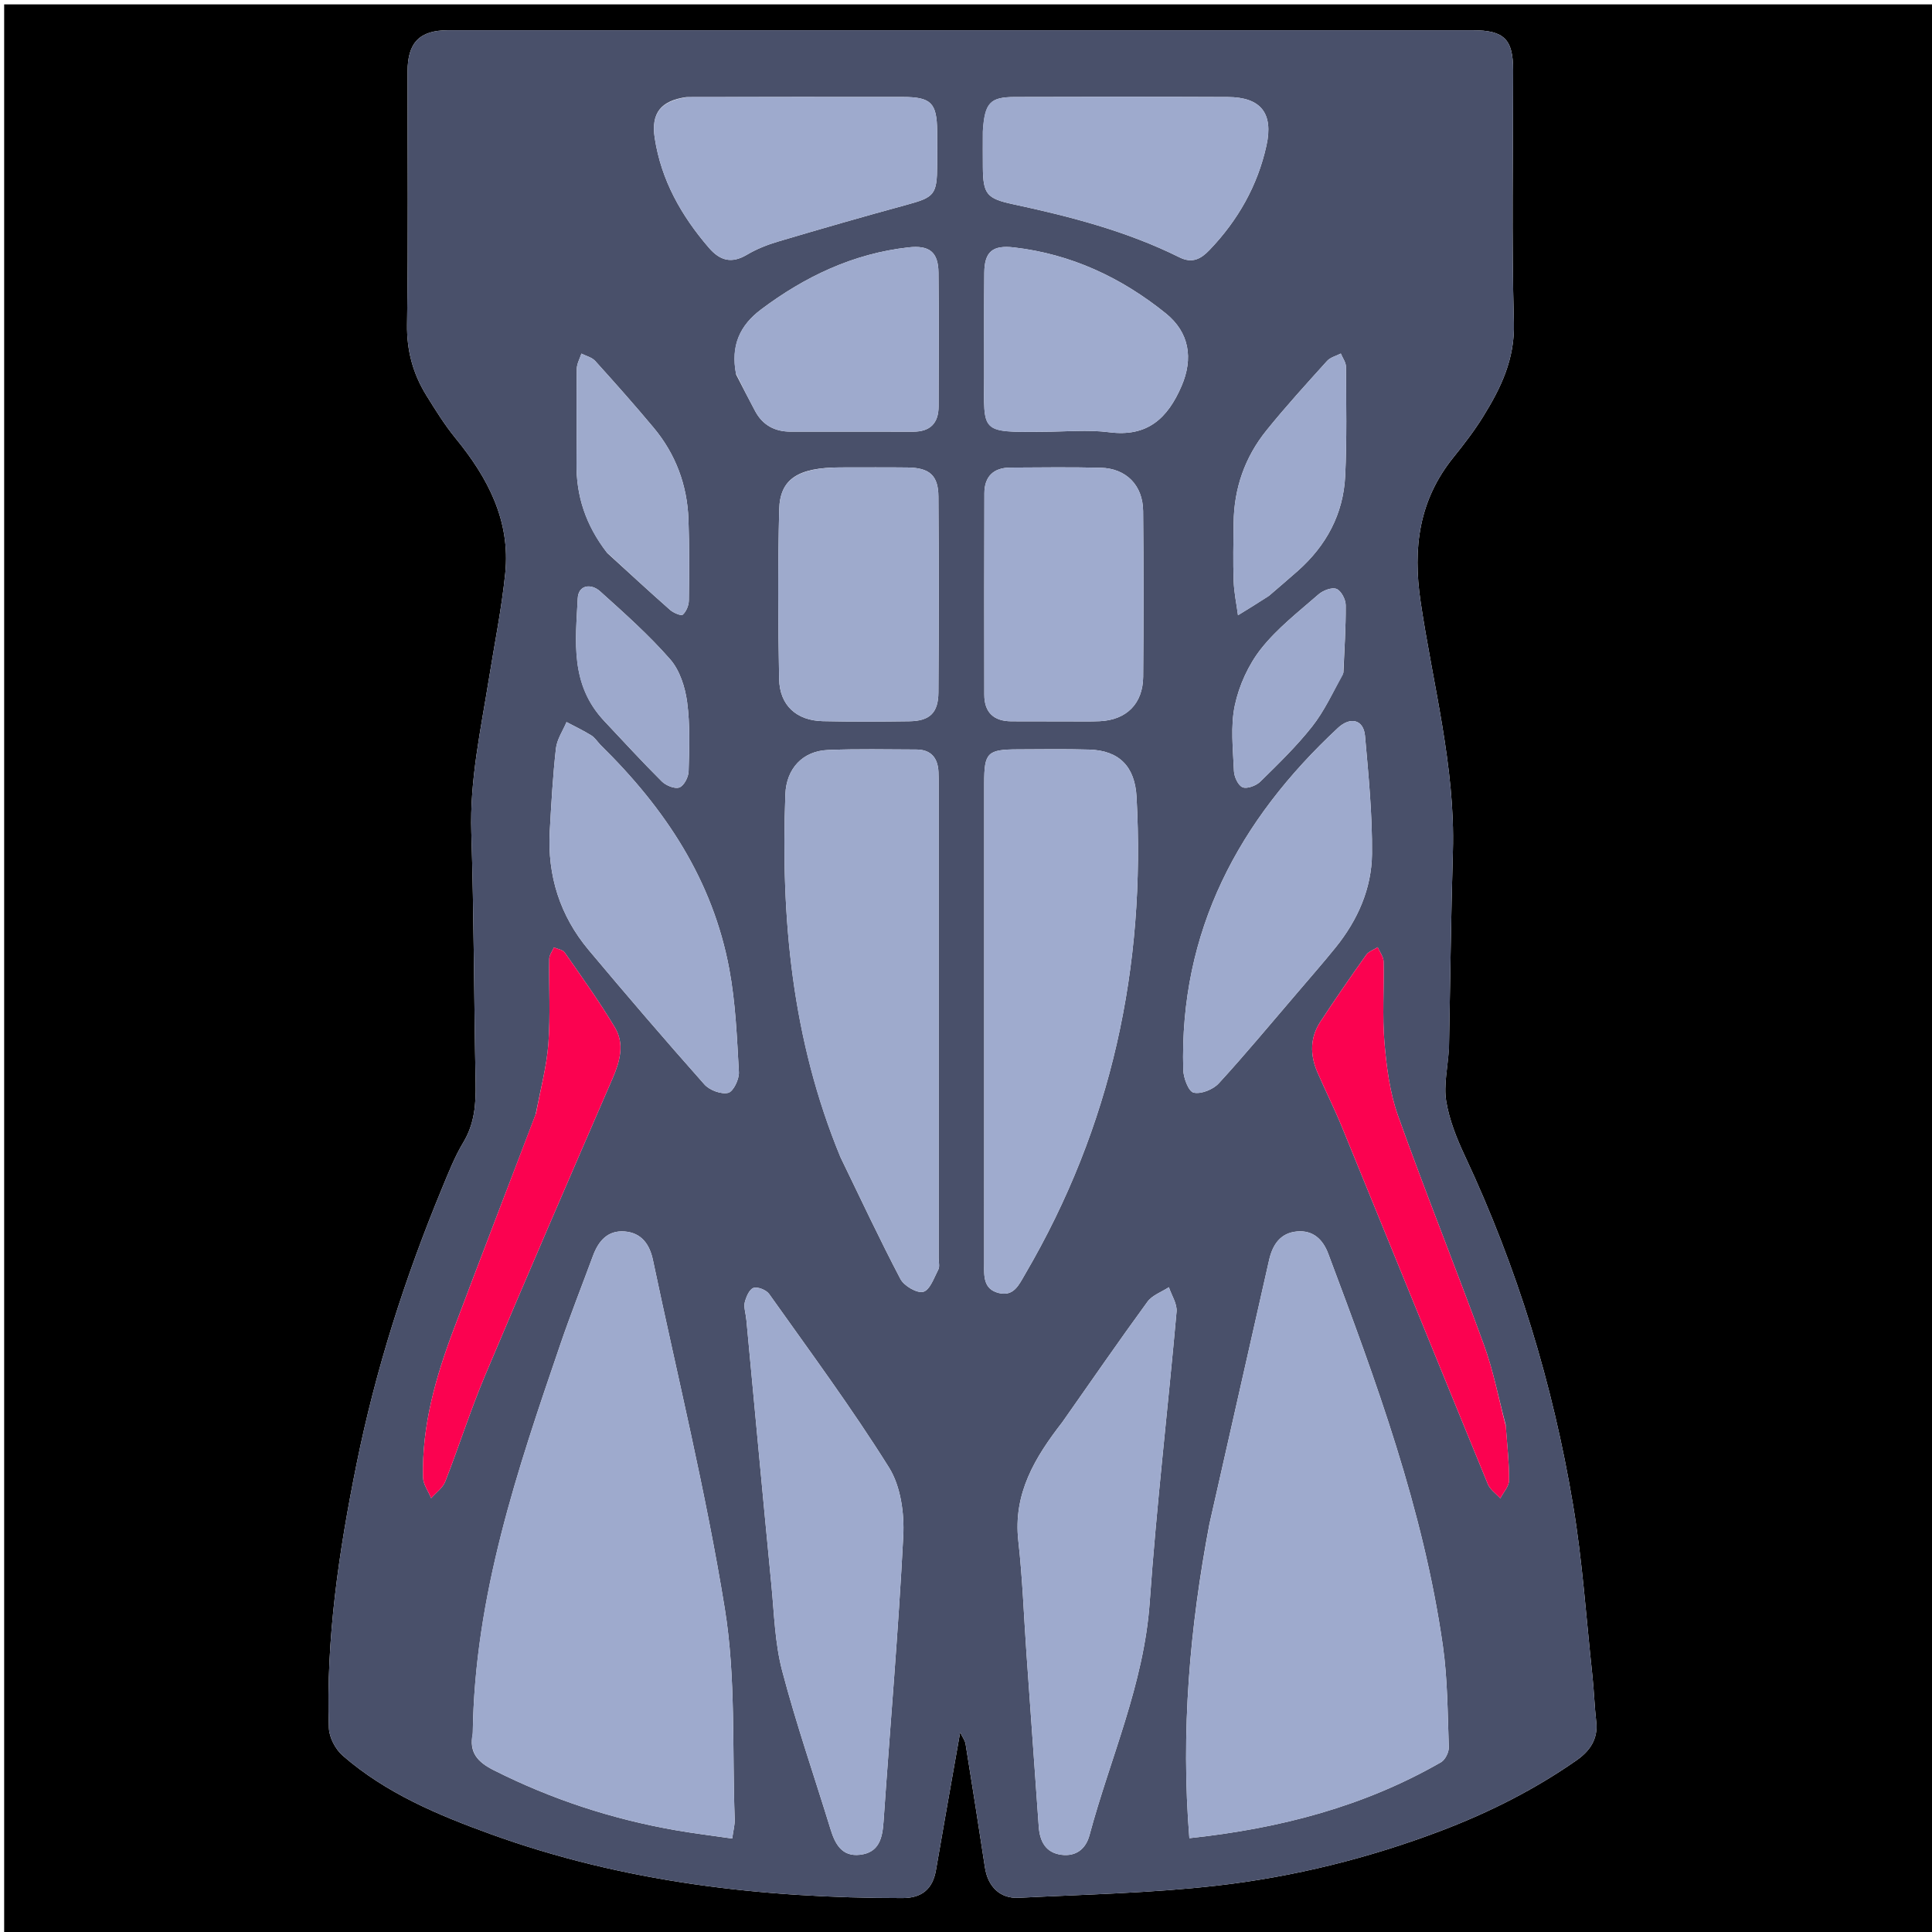
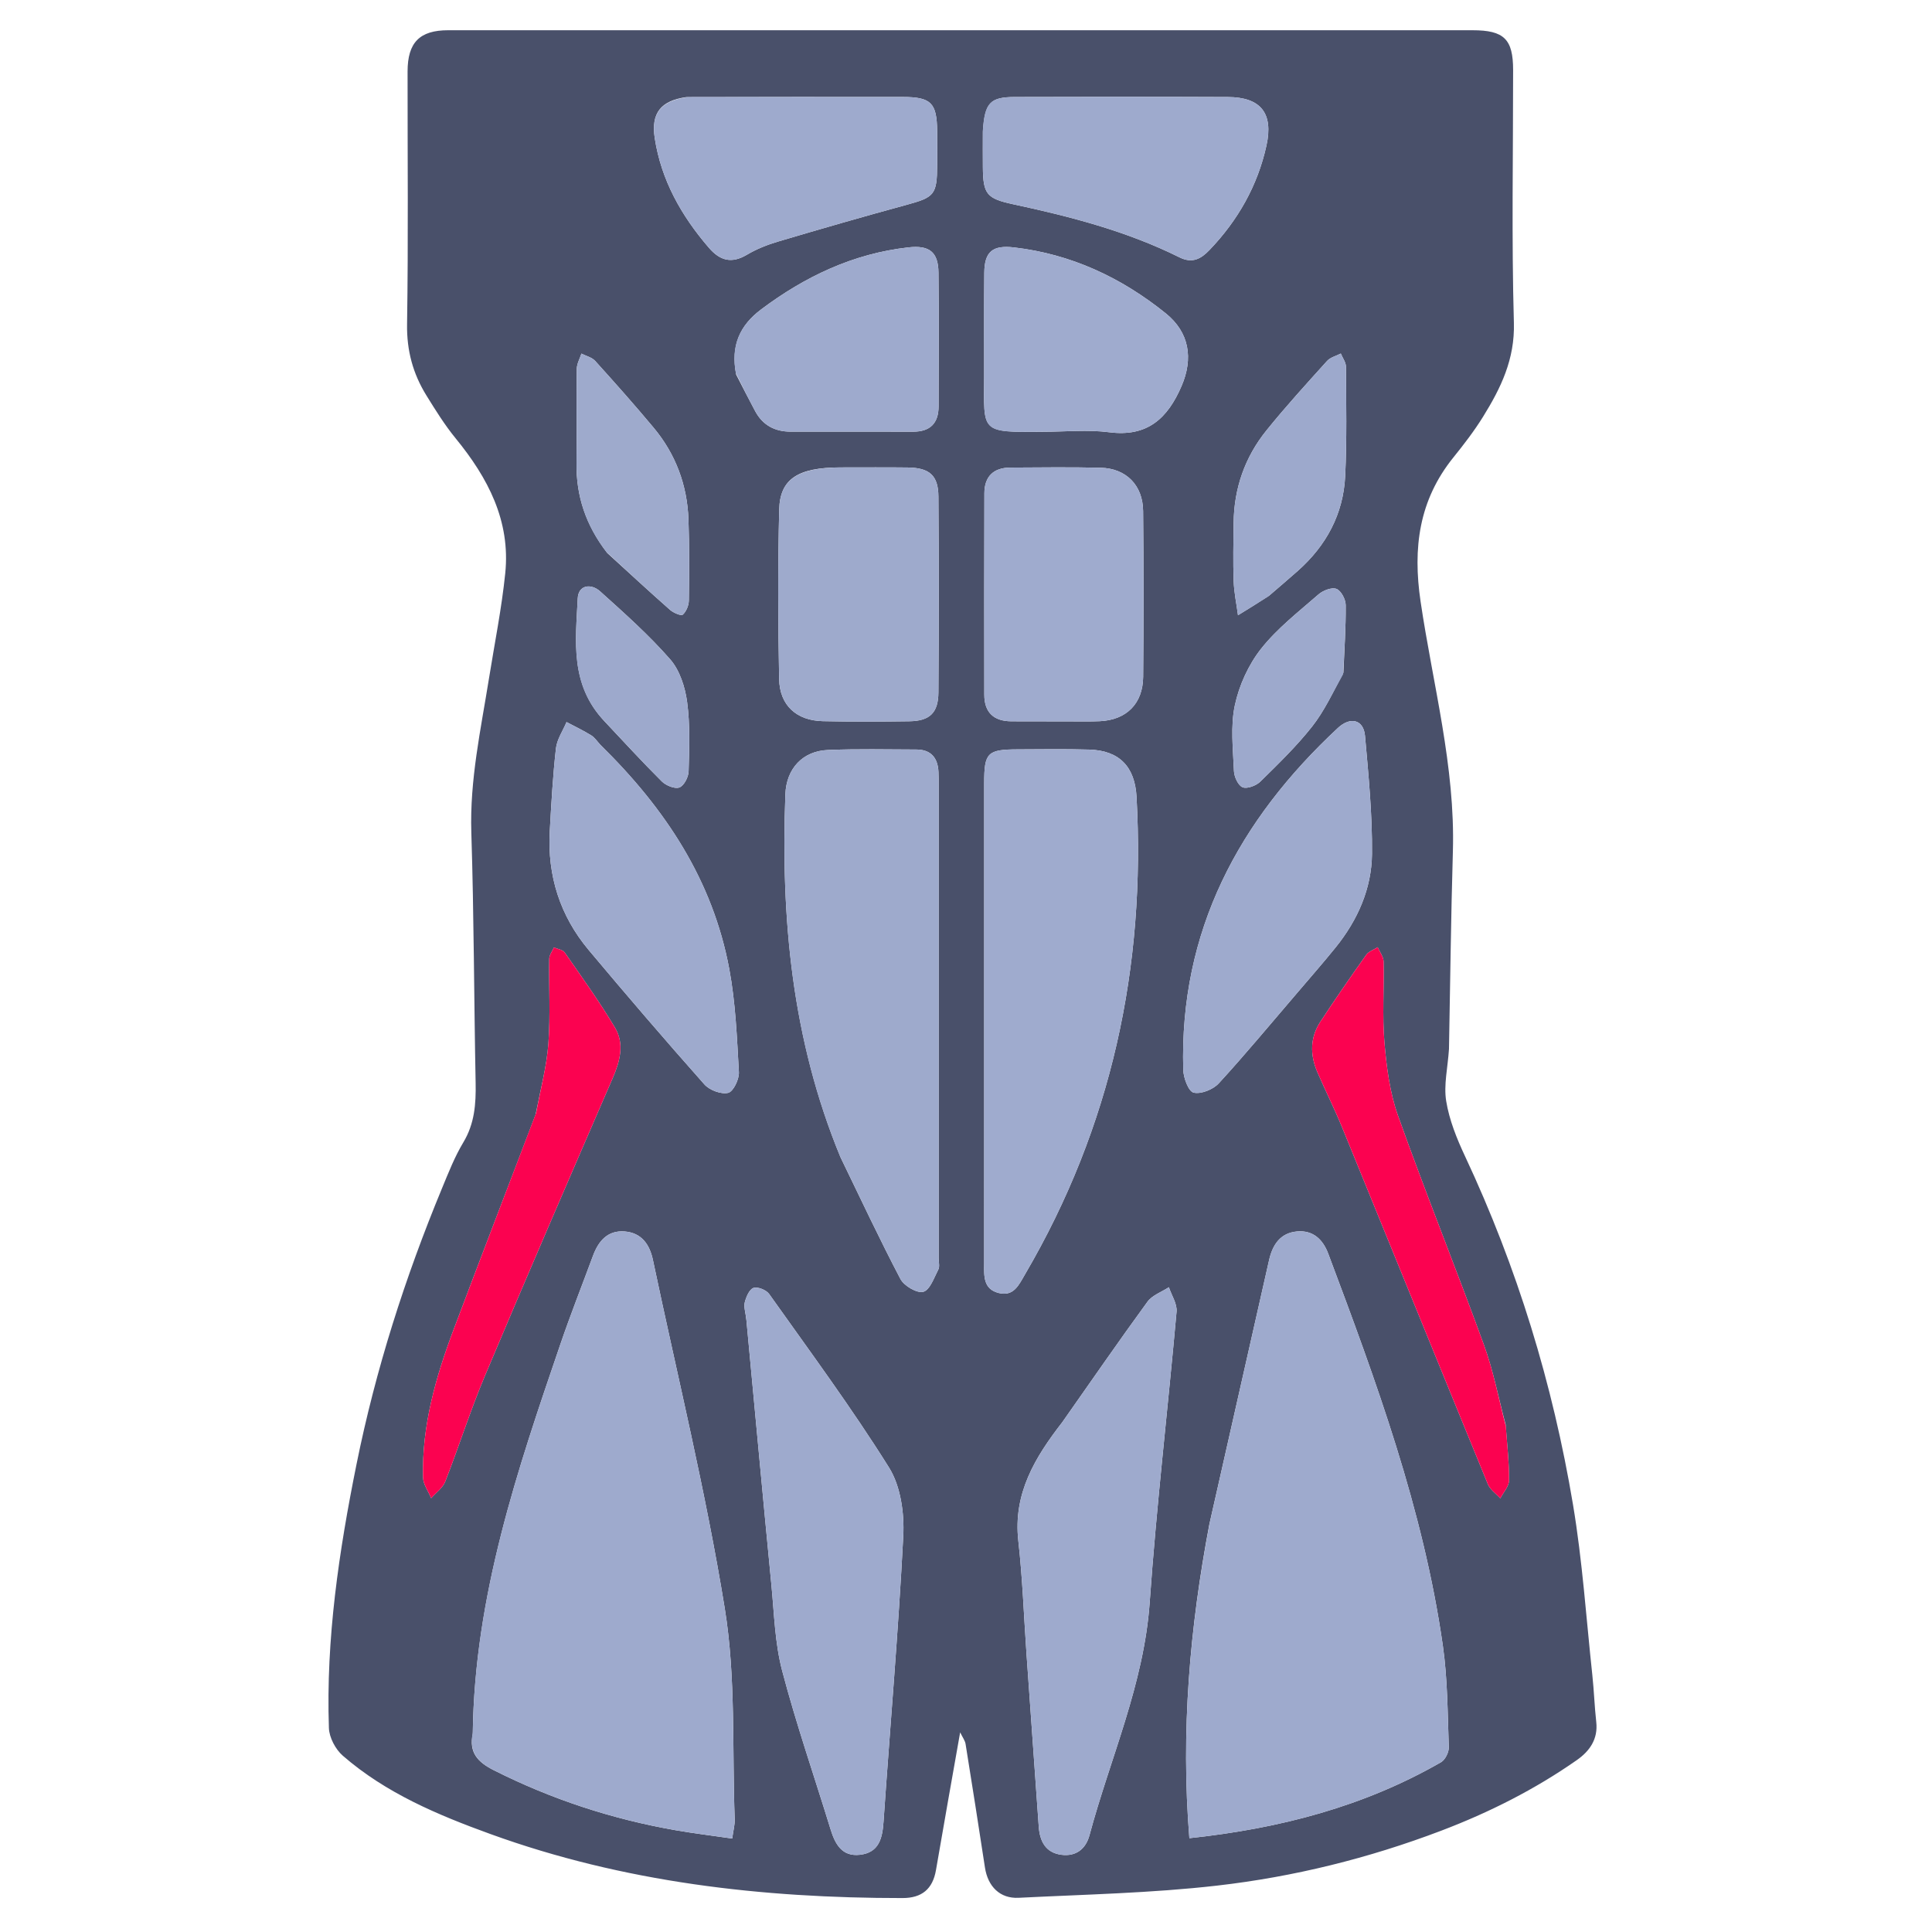
<svg xmlns="http://www.w3.org/2000/svg" version="1.1" id="Layer_1" x="0px" y="0px" width="100%" viewBox="0 0 512 512" enable-background="new 0 0 512 512" xml:space="preserve">
-   <path fill="#000000" opacity="1" stroke="none" d=" M513,190   C513,297.974 513,405.448 513,512.961   C342.401,512.961 171.802,512.961 1.102,512.961   C1.102,342.443 1.102,171.886 1.102,1.164   C171.667,1.164 342.333,1.164 513,1.164   C513,63.864 513,126.682 513,190  M383.996,277.482   C384.329,260.199 384.524,242.913 385.029,225.635   C385.687,203.093 379.716,181.414 376.468,159.401   C374.377,145.236 376.013,132.575 385.15,121.239   C387.944,117.772 390.684,114.217 393.026,110.44   C397.734,102.846 401.468,95.199 401.196,85.557   C400.566,63.244 401.002,40.901 400.992,18.571   C400.988,10.386 398.618,8.015 390.24,8.014   C299.751,7.999 209.263,8 118.774,8.013   C111.199,8.014 108.019,11.263 108.012,18.946   C107.993,41.277 108.221,63.611 107.877,85.936   C107.77,92.913 109.439,99.036 112.991,104.78   C115.405,108.686 117.854,112.624 120.753,116.167   C129.3,126.615 135.32,138.03 133.894,151.944   C132.937,161.279 131.069,170.522 129.583,179.802   C127.416,193.334 124.465,206.715 124.906,220.616   C125.608,242.723 125.612,264.851 126.046,286.968   C126.155,292.531 125.78,297.772 122.781,302.754   C120.494,306.556 118.851,310.769 117.144,314.892   C107.334,338.581 99.554,362.905 94.477,388.062   C89.823,411.126 86.357,434.331 87.164,457.941   C87.25,460.462 88.906,463.591 90.844,465.277   C102.246,475.194 115.985,480.969 129.981,486.043   C165.251,498.83 201.892,503.019 239.173,503.006   C244.293,503.004 247.182,500.632 248.05,495.557   C250.101,483.576 252.247,471.612 254.451,459.089   C255.087,460.42 255.738,461.254 255.886,462.17   C257.644,473.074 259.351,483.985 261.02,494.903   C261.789,499.936 264.996,503.188 269.952,502.937   C287.482,502.051 305.087,501.702 322.499,499.71   C342.832,497.384 362.705,492.468 381.936,485.155   C394.668,480.313 406.713,474.245 417.861,466.453   C421.238,464.094 423.54,460.912 423.023,456.336   C422.559,452.231 422.435,448.089 421.992,443.981   C420.369,428.899 419.366,413.709 416.867,398.771   C411.509,366.737 402.066,335.874 388.24,306.397   C386.061,301.752 384.069,296.809 383.256,291.798   C382.561,287.509 383.68,282.926 383.996,277.482  z" />
+   <path fill="none" opacity="1" stroke="none" d=" M513,190   C513,297.974 513,405.448 513,512.961   C342.401,512.961 171.802,512.961 1.102,512.961   C1.102,342.443 1.102,171.886 1.102,1.164   C171.667,1.164 342.333,1.164 513,1.164   C513,63.864 513,126.682 513,190  M383.996,277.482   C384.329,260.199 384.524,242.913 385.029,225.635   C385.687,203.093 379.716,181.414 376.468,159.401   C374.377,145.236 376.013,132.575 385.15,121.239   C387.944,117.772 390.684,114.217 393.026,110.44   C397.734,102.846 401.468,95.199 401.196,85.557   C400.566,63.244 401.002,40.901 400.992,18.571   C400.988,10.386 398.618,8.015 390.24,8.014   C299.751,7.999 209.263,8 118.774,8.013   C111.199,8.014 108.019,11.263 108.012,18.946   C107.993,41.277 108.221,63.611 107.877,85.936   C107.77,92.913 109.439,99.036 112.991,104.78   C115.405,108.686 117.854,112.624 120.753,116.167   C129.3,126.615 135.32,138.03 133.894,151.944   C132.937,161.279 131.069,170.522 129.583,179.802   C127.416,193.334 124.465,206.715 124.906,220.616   C125.608,242.723 125.612,264.851 126.046,286.968   C126.155,292.531 125.78,297.772 122.781,302.754   C120.494,306.556 118.851,310.769 117.144,314.892   C107.334,338.581 99.554,362.905 94.477,388.062   C89.823,411.126 86.357,434.331 87.164,457.941   C87.25,460.462 88.906,463.591 90.844,465.277   C102.246,475.194 115.985,480.969 129.981,486.043   C165.251,498.83 201.892,503.019 239.173,503.006   C244.293,503.004 247.182,500.632 248.05,495.557   C250.101,483.576 252.247,471.612 254.451,459.089   C255.087,460.42 255.738,461.254 255.886,462.17   C257.644,473.074 259.351,483.985 261.02,494.903   C261.789,499.936 264.996,503.188 269.952,502.937   C287.482,502.051 305.087,501.702 322.499,499.71   C342.832,497.384 362.705,492.468 381.936,485.155   C394.668,480.313 406.713,474.245 417.861,466.453   C421.238,464.094 423.54,460.912 423.023,456.336   C422.559,452.231 422.435,448.089 421.992,443.981   C420.369,428.899 419.366,413.709 416.867,398.771   C411.509,366.737 402.066,335.874 388.24,306.397   C386.061,301.752 384.069,296.809 383.256,291.798   C382.561,287.509 383.68,282.926 383.996,277.482  z" />
  <path fill="#49506A" opacity="1" stroke="none" d=" M383.996,277.978   C383.68,282.926 382.561,287.509 383.256,291.798   C384.069,296.809 386.061,301.752 388.24,306.397   C402.066,335.874 411.509,366.737 416.867,398.771   C419.366,413.709 420.369,428.899 421.992,443.981   C422.435,448.089 422.559,452.231 423.023,456.336   C423.54,460.912 421.238,464.094 417.861,466.453   C406.713,474.245 394.668,480.313 381.936,485.155   C362.705,492.468 342.832,497.384 322.499,499.71   C305.087,501.702 287.482,502.051 269.952,502.937   C264.996,503.188 261.789,499.936 261.02,494.903   C259.351,483.985 257.644,473.074 255.886,462.17   C255.738,461.254 255.087,460.42 254.451,459.089   C252.247,471.612 250.101,483.576 248.05,495.557   C247.182,500.632 244.293,503.004 239.173,503.006   C201.892,503.019 165.251,498.83 129.981,486.043   C115.985,480.969 102.246,475.194 90.844,465.277   C88.906,463.591 87.25,460.462 87.164,457.941   C86.357,434.331 89.823,411.126 94.477,388.062   C99.554,362.905 107.334,338.581 117.144,314.892   C118.851,310.769 120.494,306.556 122.781,302.754   C125.78,297.772 126.155,292.531 126.046,286.968   C125.612,264.851 125.608,242.723 124.906,220.616   C124.465,206.715 127.416,193.334 129.583,179.802   C131.069,170.522 132.937,161.279 133.894,151.944   C135.32,138.03 129.3,126.615 120.753,116.167   C117.854,112.624 115.405,108.686 112.991,104.78   C109.439,99.036 107.77,92.913 107.877,85.936   C108.221,63.611 107.993,41.277 108.012,18.946   C108.019,11.263 111.199,8.014 118.774,8.013   C209.263,8 299.751,7.999 390.24,8.014   C398.618,8.015 400.988,10.386 400.992,18.571   C401.002,40.901 400.566,63.244 401.196,85.557   C401.468,95.199 397.734,102.846 393.026,110.44   C390.684,114.217 387.944,117.772 385.15,121.239   C376.013,132.575 374.377,145.236 376.468,159.401   C379.716,181.414 385.687,203.093 385.029,225.635   C384.524,242.913 384.329,260.199 383.996,277.978  M320.479,403.999   C315.303,431.365 312.902,458.883 315.193,487.14   C339.241,484.563 361.458,478.742 381.876,467.014   C382.998,466.37 383.995,464.351 383.947,463.012   C383.624,454.028 383.634,444.965 382.367,436.095   C377.216,400.059 364.728,366.112 352.006,332.258   C350.577,328.455 347.988,325.981 343.751,326.346   C339.269,326.732 337.232,329.907 336.314,333.972   C331.107,357.039 325.902,380.106 320.479,403.999  M125.284,459.505   C124.241,464.395 126.549,466.951 130.846,469.117   C146.151,476.83 162.213,482.091 179.058,485.029   C183.924,485.878 188.834,486.472 194.041,487.229   C194.339,485.044 194.759,483.578 194.705,482.13   C194.004,463.504 195.039,444.589 192.082,426.322   C187.061,395.299 179.513,364.684 173.03,333.896   C172.159,329.759 169.987,326.7 165.547,326.35   C161.03,325.994 158.593,328.891 157.143,332.812   C154.254,340.621 151.193,348.372 148.5,356.249   C137.121,389.535 125.757,422.837 125.284,459.505  M222.763,306.734   C227.999,317.505 233.066,328.365 238.634,338.962   C239.591,340.783 243.051,342.796 244.691,342.34   C246.446,341.851 247.54,338.609 248.666,336.435   C249.076,335.645 248.753,334.471 248.753,333.472   C248.754,291.677 248.754,249.883 248.752,208.088   C248.752,206.923 248.757,205.756 248.705,204.592   C248.536,200.851 246.734,198.64 242.827,198.632   C235.002,198.615 227.167,198.426 219.356,198.758   C212.724,199.039 208.388,203.679 208.134,210.493   C206.914,243.228 209.819,275.364 222.763,306.734  M260.815,330.446   C260.816,331.946 260.834,333.445 260.814,334.944   C260.771,338.176 260.597,341.62 264.628,342.648   C268.67,343.679 270.019,340.486 271.65,337.7   C294.567,298.564 303.673,256.223 301.193,211.155   C300.757,203.228 296.676,198.884 288.66,198.65   C282.336,198.464 276.001,198.567 269.671,198.59   C261.666,198.62 260.823,199.464 260.821,207.522   C260.81,248.169 260.815,288.815 260.815,330.446  M197.816,349.936   C200.012,373.297 202.165,396.663 204.429,420.018   C205.167,427.625 205.35,435.426 207.275,442.747   C210.995,456.891 215.8,470.75 220.097,484.745   C221.313,488.705 223.124,492.092 227.922,491.532   C232.953,490.945 233.843,487.167 234.144,482.782   C235.88,457.543 238.082,432.331 239.375,407.071   C239.683,401.035 238.699,393.87 235.601,388.918   C225.727,373.135 214.619,358.12 203.832,342.918   C203.075,341.852 200.803,340.939 199.686,341.31   C198.585,341.675 197.749,343.685 197.373,345.124   C197.059,346.325 197.578,347.744 197.816,349.936  M281.473,376.961   C274.298,386.204 268.449,395.803 269.869,408.37   C270.99,418.286 271.33,428.291 272.031,438.255   C273.106,453.534 274.183,468.814 275.281,484.091   C275.558,487.936 277.08,490.987 281.281,491.537   C285.169,492.045 287.754,489.971 288.73,486.34   C294.237,465.845 303.16,446.331 304.678,424.675   C306.482,398.945 309.517,373.303 311.8,347.603   C311.985,345.521 310.484,343.29 309.766,341.128   C307.845,342.387 305.363,343.236 304.096,344.972   C296.537,355.325 289.259,365.883 281.473,376.961  M222.597,123.871   C211.54,123.895 206.7,126.876 206.498,135.022   C206.126,149.99 206.184,164.979 206.48,179.951   C206.618,186.941 211.093,190.957 218.042,191.115   C225.694,191.29 233.354,191.248 241.008,191.141   C246.376,191.065 248.651,188.92 248.687,183.504   C248.805,166.196 248.807,148.885 248.688,131.577   C248.65,125.987 246.325,123.968 240.548,123.894   C234.89,123.822 229.231,123.874 222.597,123.871  M283.477,191.178   C286.139,191.165 288.805,191.243 291.462,191.122   C298.513,190.803 302.885,186.485 302.948,179.345   C303.076,164.706 303.089,150.064 302.936,135.425   C302.865,128.582 298.438,124.125 291.689,123.961   C283.708,123.766 275.719,123.875 267.734,123.916   C263.292,123.94 260.888,126.281 260.873,130.707   C260.817,148.508 260.828,166.309 260.852,184.11   C260.858,188.809 263.361,191.124 268.012,191.151   C272.836,191.178 277.661,191.17 283.477,191.178  M343.703,263.205   C347.145,259.146 350.673,255.157 354.009,251.013   C359.807,243.811 363.499,235.478 363.592,226.319   C363.698,215.88 362.668,205.411 361.74,194.99   C361.358,190.703 357.871,189.833 354.568,192.908   C328.265,217.388 312.542,246.701 313.573,283.513   C313.634,285.667 314.972,289.245 316.321,289.559   C318.289,290.017 321.481,288.734 322.974,287.11   C329.95,279.525 336.522,271.568 343.703,263.205  M159.106,197.39   C158.307,196.539 157.641,195.476 156.683,194.883   C154.58,193.579 152.329,192.513 150.139,191.35   C149.166,193.674 147.602,195.931 147.331,198.334   C146.511,205.611 146.106,212.94 145.696,220.258   C145.035,232.086 148.417,242.708 156.019,251.779   C166.079,263.783 176.283,275.67 186.678,287.384   C188.036,288.914 191.12,290.062 192.978,289.616   C194.338,289.289 195.919,286.003 195.814,284.125   C195.304,275 194.937,265.778 193.27,256.822   C188.906,233.377 176.402,214.354 159.106,197.39  M260.466,34.901   C260.466,38.065 260.438,41.229 260.472,44.393   C260.546,51.425 261.47,52.621 268.462,54.121   C283.63,57.375 298.606,61.25 312.575,68.197   C316.016,69.908 318.304,68.57 320.508,66.273   C328.053,58.411 333.284,49.212 335.624,38.568   C337.516,29.966 334.082,25.755 325.393,25.715   C306.574,25.628 287.754,25.65 268.935,25.707   C262.375,25.728 260.966,27.222 260.466,34.901  M181.884,25.732   C175.157,26.688 172.494,29.926 173.509,36.57   C175.219,47.757 180.572,57.206 187.883,65.682   C190.802,69.066 193.864,69.927 197.919,67.519   C200.467,66.006 203.317,64.869 206.168,64.023   C217.461,60.676 228.78,57.404 240.146,54.314   C247.644,52.276 248.321,51.629 248.357,43.724   C248.371,40.73 248.382,37.736 248.352,34.742   C248.278,27.263 246.763,25.709 239.196,25.696   C220.4,25.663 201.604,25.695 181.884,25.732  M195.089,99.261   C196.768,102.499 198.409,105.758 200.137,108.97   C202.142,112.695 205.355,114.394 209.543,114.391   C220.351,114.384 231.159,114.377 241.967,114.401   C246.501,114.412 248.729,112.161 248.734,107.675   C248.747,95.869 248.83,84.063 248.706,72.258   C248.648,66.757 246.276,64.933 240.716,65.561   C226.093,67.213 213.34,73.269 201.693,82.012   C196.115,86.2 193.589,91.527 195.089,99.261  M276.515,114.421   C282.343,114.421 288.248,113.817 293.981,114.554   C304.081,115.851 309.425,110.868 313.107,102.346   C316.291,94.975 315.191,88.08 308.924,83.031   C297.147,73.544 283.875,67.332 268.713,65.57   C263.062,64.914 260.906,66.677 260.849,72.273   C260.756,81.43 260.831,90.588 260.811,99.746   C260.777,114.561 259.582,114.605 276.515,114.421  M141.946,295.348   C134.71,314.302 127.415,333.234 120.258,352.218   C115.482,364.886 111.769,377.829 112.112,391.543   C112.158,393.389 113.515,395.203 114.265,397.031   C115.539,395.57 117.334,394.312 118,392.613   C121.635,383.324 124.644,373.781 128.512,364.596   C139.614,338.235 150.98,311.985 162.357,285.742   C164.309,281.241 165.54,276.634 162.978,272.336   C158.896,265.488 154.225,258.988 149.669,252.433   C149.146,251.68 147.771,251.52 146.791,251.085   C146.36,252.088 145.571,253.086 145.555,254.096   C145.436,261.586 145.884,269.109 145.327,276.56   C144.874,282.618 143.274,288.59 141.946,295.348  M399.007,377.535   C397.122,370.478 395.747,363.234 393.255,356.398   C385.854,336.093 377.759,316.039 370.496,295.687   C368.307,289.556 367.447,282.813 366.891,276.273   C366.286,269.167 366.824,261.969 366.666,254.815   C366.638,253.542 365.65,252.29 365.105,251.028   C364.069,251.691 362.711,252.126 362.051,253.056   C357.911,258.889 353.842,264.778 349.919,270.759   C347.147,274.986 347.15,279.571 349.115,284.124   C351.223,289.009 353.63,293.769 355.644,298.691   C368.546,330.226 381.355,361.799 394.297,393.317   C394.896,394.776 396.475,395.832 397.598,397.076   C398.411,395.494 399.896,393.918 399.911,392.329   C399.957,387.692 399.415,383.05 399.007,377.535  M336.35,157.848   C338.867,155.673 341.407,153.523 343.898,151.318   C351.472,144.613 356.008,136.233 356.489,126.125   C356.947,116.498 356.747,106.836 356.696,97.191   C356.69,96.023 355.805,94.859 355.328,93.693   C354.098,94.332 352.559,94.692 351.69,95.656   C346.232,101.707 340.728,107.736 335.616,114.076   C329.915,121.144 327.03,129.394 326.927,138.531   C326.869,143.687 326.752,148.849 326.934,153.999   C327.041,157.024 327.683,160.03 328.084,163.045   C330.66,161.465 333.236,159.885 336.35,157.848  M160.92,146.542   C166.457,151.585 171.954,156.673 177.57,161.625   C178.46,162.409 180.518,163.275 180.94,162.893   C181.872,162.049 182.533,160.44 182.552,159.132   C182.657,151.971 182.706,144.8 182.448,137.645   C182.119,128.547 179.058,120.339 173.208,113.332   C168.191,107.323 162.988,101.465 157.736,95.66   C156.863,94.695 155.317,94.341 154.082,93.704   C153.654,95.05 152.875,96.391 152.857,97.743   C152.743,106.072 152.878,114.405 152.781,122.735   C152.68,131.393 155.195,139.133 160.92,146.542  M356.017,178.272   C356.26,172.293 356.678,166.313 356.625,160.337   C356.611,158.83 355.398,156.532 354.173,156.061   C352.928,155.583 350.611,156.48 349.417,157.522   C344.152,162.122 338.494,166.495 334.208,171.921   C330.863,176.157 328.376,181.62 327.248,186.909   C326.058,192.491 326.771,198.518 327.01,204.336   C327.073,205.875 328.135,208.188 329.317,208.642   C330.54,209.112 332.905,208.204 334.008,207.122   C338.759,202.458 343.574,197.782 347.692,192.577   C350.929,188.485 353.178,183.612 356.017,178.272  M160.26,191.214   C165.276,196.526 170.2,201.93 175.381,207.076   C176.484,208.172 178.819,209.135 180.045,208.685   C181.255,208.24 182.444,205.946 182.487,204.431   C182.66,198.302 182.903,192.091 182.095,186.047   C181.567,182.099 180.14,177.63 177.598,174.723   C171.941,168.256 165.454,162.486 159.046,156.721   C156.643,154.559 153.281,154.982 153.106,158.587   C152.563,169.779 150.955,181.374 160.26,191.214  z" />
  <path fill="#9EAACD" opacity="1" stroke="none" d=" M320.588,403.586   C325.902,380.106 331.107,357.039 336.314,333.972   C337.232,329.907 339.269,326.732 343.751,326.346   C347.988,325.981 350.577,328.455 352.006,332.258   C364.728,366.112 377.216,400.059 382.367,436.095   C383.634,444.965 383.624,454.028 383.947,463.012   C383.995,464.351 382.998,466.37 381.876,467.014   C361.458,478.742 339.241,484.563 315.193,487.14   C312.902,458.883 315.303,431.365 320.588,403.586  z" />
  <path fill="#9EAACD" opacity="1" stroke="none" d=" M125.298,459.055   C125.757,422.837 137.121,389.535 148.5,356.249   C151.193,348.372 154.254,340.621 157.143,332.812   C158.593,328.891 161.03,325.994 165.547,326.35   C169.987,326.7 172.159,329.759 173.03,333.896   C179.513,364.684 187.061,395.299 192.082,426.322   C195.039,444.589 194.004,463.504 194.705,482.13   C194.759,483.578 194.339,485.044 194.041,487.229   C188.834,486.472 183.924,485.878 179.058,485.029   C162.213,482.091 146.151,476.83 130.846,469.117   C126.549,466.951 124.241,464.395 125.298,459.055  z" />
  <path fill="#9EAACC" opacity="1" stroke="none" d=" M222.607,306.383   C209.819,275.364 206.914,243.228 208.134,210.493   C208.388,203.679 212.724,199.039 219.356,198.758   C227.167,198.426 235.002,198.615 242.827,198.632   C246.734,198.64 248.536,200.851 248.705,204.592   C248.757,205.756 248.752,206.923 248.752,208.088   C248.754,249.883 248.754,291.677 248.753,333.472   C248.753,334.471 249.076,335.645 248.666,336.435   C247.54,338.609 246.446,341.851 244.691,342.34   C243.051,342.796 239.591,340.783 238.634,338.962   C233.066,328.365 227.999,317.505 222.607,306.383  z" />
  <path fill="#9FABCE" opacity="1" stroke="none" d=" M260.815,329.954   C260.815,288.815 260.81,248.169 260.821,207.522   C260.823,199.464 261.666,198.62 269.671,198.59   C276.001,198.567 282.336,198.464 288.66,198.65   C296.676,198.884 300.757,203.228 301.193,211.155   C303.673,256.223 294.567,298.564 271.65,337.7   C270.019,340.486 268.67,343.679 264.628,342.648   C260.597,341.62 260.771,338.176 260.814,334.944   C260.834,333.445 260.816,331.946 260.815,329.954  z" />
  <path fill="#9EAACD" opacity="1" stroke="none" d=" M197.772,349.501   C197.578,347.744 197.059,346.325 197.373,345.124   C197.749,343.685 198.585,341.675 199.686,341.31   C200.803,340.939 203.075,341.852 203.832,342.918   C214.619,358.12 225.727,373.135 235.601,388.918   C238.699,393.87 239.683,401.035 239.375,407.071   C238.082,432.331 235.88,457.543 234.144,482.782   C233.843,487.167 232.953,490.945 227.922,491.532   C223.124,492.092 221.313,488.705 220.097,484.745   C215.8,470.75 210.995,456.891 207.275,442.747   C205.35,435.426 205.167,427.625 204.429,420.018   C202.165,396.663 200.012,373.297 197.772,349.501  z" />
  <path fill="#9EAACD" opacity="1" stroke="none" d=" M281.68,376.667   C289.259,365.883 296.537,355.325 304.096,344.972   C305.363,343.236 307.845,342.387 309.766,341.128   C310.484,343.29 311.985,345.521 311.8,347.603   C309.517,373.303 306.482,398.945 304.678,424.675   C303.16,446.331 294.237,465.845 288.73,486.34   C287.754,489.971 285.169,492.045 281.281,491.537   C277.08,490.987 275.558,487.936 275.281,484.091   C274.183,468.814 273.106,453.534 272.031,438.255   C271.33,428.291 270.99,418.286 269.869,408.37   C268.449,395.803 274.298,386.204 281.68,376.667  z" />
  <path fill="#9EAACC" opacity="1" stroke="none" d=" M223.085,123.871   C229.231,123.874 234.89,123.822 240.548,123.894   C246.325,123.968 248.65,125.987 248.688,131.577   C248.807,148.885 248.805,166.196 248.687,183.504   C248.651,188.92 246.376,191.065 241.008,191.141   C233.354,191.248 225.694,191.29 218.042,191.115   C211.093,190.957 206.618,186.941 206.48,179.951   C206.184,164.979 206.126,149.99 206.498,135.022   C206.7,126.876 211.54,123.895 223.085,123.871  z" />
  <path fill="#9FABCE" opacity="1" stroke="none" d=" M282.981,191.178   C277.661,191.17 272.836,191.178 268.012,191.151   C263.361,191.124 260.858,188.809 260.852,184.11   C260.828,166.309 260.817,148.508 260.873,130.707   C260.888,126.281 263.292,123.94 267.734,123.916   C275.719,123.875 283.708,123.766 291.689,123.961   C298.438,124.125 302.865,128.582 302.936,135.425   C303.089,150.064 303.076,164.706 302.948,179.345   C302.885,186.485 298.513,190.803 291.462,191.122   C288.805,191.243 286.139,191.165 282.981,191.178  z" />
  <path fill="#9EAACD" opacity="1" stroke="none" d=" M343.471,263.474   C336.522,271.568 329.95,279.525 322.974,287.11   C321.481,288.734 318.289,290.017 316.321,289.559   C314.972,289.245 313.634,285.667 313.573,283.513   C312.542,246.701 328.265,217.388 354.568,192.908   C357.871,189.833 361.358,190.703 361.74,194.99   C362.668,205.411 363.698,215.88 363.592,226.319   C363.499,235.478 359.807,243.811 354.009,251.013   C350.673,255.157 347.145,259.146 343.471,263.474  z" />
  <path fill="#9EAACD" opacity="1" stroke="none" d=" M159.346,197.648   C176.402,214.354 188.906,233.377 193.27,256.822   C194.937,265.778 195.304,275 195.814,284.125   C195.919,286.003 194.338,289.289 192.978,289.616   C191.12,290.062 188.036,288.914 186.678,287.384   C176.283,275.67 166.079,263.783 156.019,251.779   C148.417,242.708 145.035,232.086 145.696,220.258   C146.106,212.94 146.511,205.611 147.331,198.334   C147.602,195.931 149.166,193.674 150.139,191.35   C152.329,192.513 154.58,193.579 156.683,194.883   C157.641,195.476 158.307,196.539 159.346,197.648  z" />
  <path fill="#9EAACD" opacity="1" stroke="none" d=" M260.47,34.454   C260.966,27.222 262.375,25.728 268.935,25.707   C287.754,25.65 306.574,25.628 325.393,25.715   C334.082,25.755 337.516,29.966 335.624,38.568   C333.284,49.212 328.053,58.411 320.508,66.273   C318.304,68.57 316.016,69.908 312.575,68.197   C298.606,61.25 283.63,57.375 268.462,54.121   C261.47,52.621 260.546,51.425 260.472,44.393   C260.438,41.229 260.466,38.065 260.47,34.454  z" />
  <path fill="#9EAACD" opacity="1" stroke="none" d=" M182.346,25.717   C201.604,25.695 220.4,25.663 239.196,25.696   C246.763,25.709 248.278,27.263 248.352,34.742   C248.382,37.736 248.371,40.73 248.357,43.724   C248.321,51.629 247.644,52.276 240.146,54.314   C228.78,57.404 217.461,60.676 206.168,64.023   C203.317,64.869 200.467,66.006 197.919,67.519   C193.864,69.927 190.802,69.066 187.883,65.682   C180.572,57.206 175.219,47.757 173.509,36.57   C172.494,29.926 175.157,26.688 182.346,25.717  z" />
  <path fill="#9EAACD" opacity="1" stroke="none" d=" M195.014,98.88   C193.589,91.527 196.115,86.2 201.693,82.012   C213.34,73.269 226.093,67.213 240.716,65.561   C246.276,64.933 248.648,66.757 248.706,72.258   C248.83,84.063 248.747,95.869 248.734,107.675   C248.729,112.161 246.501,114.412 241.967,114.401   C231.159,114.377 220.351,114.384 209.543,114.391   C205.355,114.394 202.142,112.695 200.137,108.97   C198.409,105.758 196.768,102.499 195.014,98.88  z" />
  <path fill="#9FABCE" opacity="1" stroke="none" d=" M276.018,114.421   C259.582,114.605 260.777,114.561 260.811,99.746   C260.831,90.588 260.756,81.43 260.849,72.273   C260.906,66.677 263.062,64.914 268.713,65.57   C283.875,67.332 297.147,73.544 308.924,83.031   C315.191,88.08 316.291,94.975 313.107,102.346   C309.425,110.868 304.081,115.851 293.981,114.554   C288.248,113.817 282.343,114.421 276.018,114.421  z" />
  <path fill="#FB0250" opacity="1" stroke="none" d=" M142.065,294.974   C143.274,288.59 144.874,282.618 145.327,276.56   C145.884,269.109 145.436,261.586 145.555,254.096   C145.571,253.086 146.36,252.088 146.791,251.085   C147.771,251.52 149.146,251.68 149.669,252.433   C154.225,258.988 158.896,265.488 162.978,272.336   C165.54,276.634 164.309,281.241 162.357,285.742   C150.98,311.985 139.614,338.235 128.512,364.596   C124.644,373.781 121.635,383.324 118,392.613   C117.334,394.312 115.539,395.57 114.265,397.031   C113.515,395.203 112.158,393.389 112.112,391.543   C111.769,377.829 115.482,364.886 120.258,352.218   C127.415,333.234 134.71,314.302 142.065,294.974  z" />
  <path fill="#FB0250" opacity="1" stroke="none" d=" M399.055,377.973   C399.415,383.05 399.957,387.692 399.911,392.329   C399.896,393.918 398.411,395.494 397.598,397.076   C396.475,395.832 394.896,394.776 394.297,393.317   C381.355,361.799 368.546,330.226 355.644,298.691   C353.63,293.769 351.223,289.009 349.115,284.124   C347.15,279.571 347.147,274.986 349.919,270.759   C353.842,264.778 357.911,258.889 362.051,253.056   C362.711,252.126 364.069,251.691 365.105,251.028   C365.65,252.29 366.638,253.542 366.666,254.815   C366.824,261.969 366.286,269.167 366.891,276.273   C367.447,282.813 368.307,289.556 370.496,295.687   C377.759,316.039 385.854,336.093 393.255,356.398   C395.747,363.234 397.122,370.478 399.055,377.973  z" />
  <path fill="#9DA9CC" opacity="1" stroke="none" d=" M336.081,158.076   C333.236,159.885 330.66,161.465 328.084,163.045   C327.683,160.03 327.041,157.024 326.934,153.999   C326.752,148.849 326.869,143.687 326.927,138.531   C327.03,129.394 329.915,121.144 335.616,114.076   C340.728,107.736 346.232,101.707 351.69,95.656   C352.559,94.692 354.098,94.332 355.328,93.693   C355.805,94.859 356.69,96.023 356.696,97.191   C356.747,106.836 356.947,116.498 356.489,126.125   C356.008,136.233 351.472,144.613 343.898,151.318   C341.407,153.523 338.867,155.673 336.081,158.076  z" />
  <path fill="#9EAACC" opacity="1" stroke="none" d=" M160.69,146.267   C155.195,139.133 152.68,131.393 152.781,122.735   C152.878,114.405 152.743,106.072 152.857,97.743   C152.875,96.391 153.654,95.05 154.082,93.704   C155.317,94.341 156.863,94.695 157.736,95.66   C162.988,101.465 168.191,107.323 173.208,113.332   C179.058,120.339 182.119,128.547 182.448,137.645   C182.706,144.8 182.657,151.971 182.552,159.132   C182.533,160.44 181.872,162.049 180.94,162.893   C180.518,163.275 178.46,162.409 177.57,161.625   C171.954,156.673 166.457,151.585 160.69,146.267  z" />
  <path fill="#9DA9CC" opacity="1" stroke="none" d=" M355.942,178.678   C353.178,183.612 350.929,188.485 347.692,192.577   C343.574,197.782 338.759,202.458 334.008,207.122   C332.905,208.204 330.54,209.112 329.317,208.642   C328.135,208.188 327.073,205.875 327.01,204.336   C326.771,198.518 326.058,192.491 327.248,186.909   C328.376,181.62 330.863,176.157 334.208,171.921   C338.494,166.495 344.152,162.122 349.417,157.522   C350.611,156.48 352.928,155.583 354.173,156.061   C355.398,156.532 356.611,158.83 356.625,160.337   C356.678,166.313 356.26,172.293 355.942,178.678  z" />
  <path fill="#9DA9CC" opacity="1" stroke="none" d=" M160.028,190.944   C150.955,181.374 152.563,169.779 153.106,158.587   C153.281,154.982 156.643,154.559 159.046,156.721   C165.454,162.486 171.941,168.256 177.598,174.723   C180.14,177.63 181.567,182.099 182.095,186.047   C182.903,192.091 182.66,198.302 182.487,204.431   C182.444,205.946 181.255,208.24 180.045,208.685   C178.819,209.135 176.484,208.172 175.381,207.076   C170.2,201.93 165.276,196.526 160.028,190.944  z" />
</svg>
